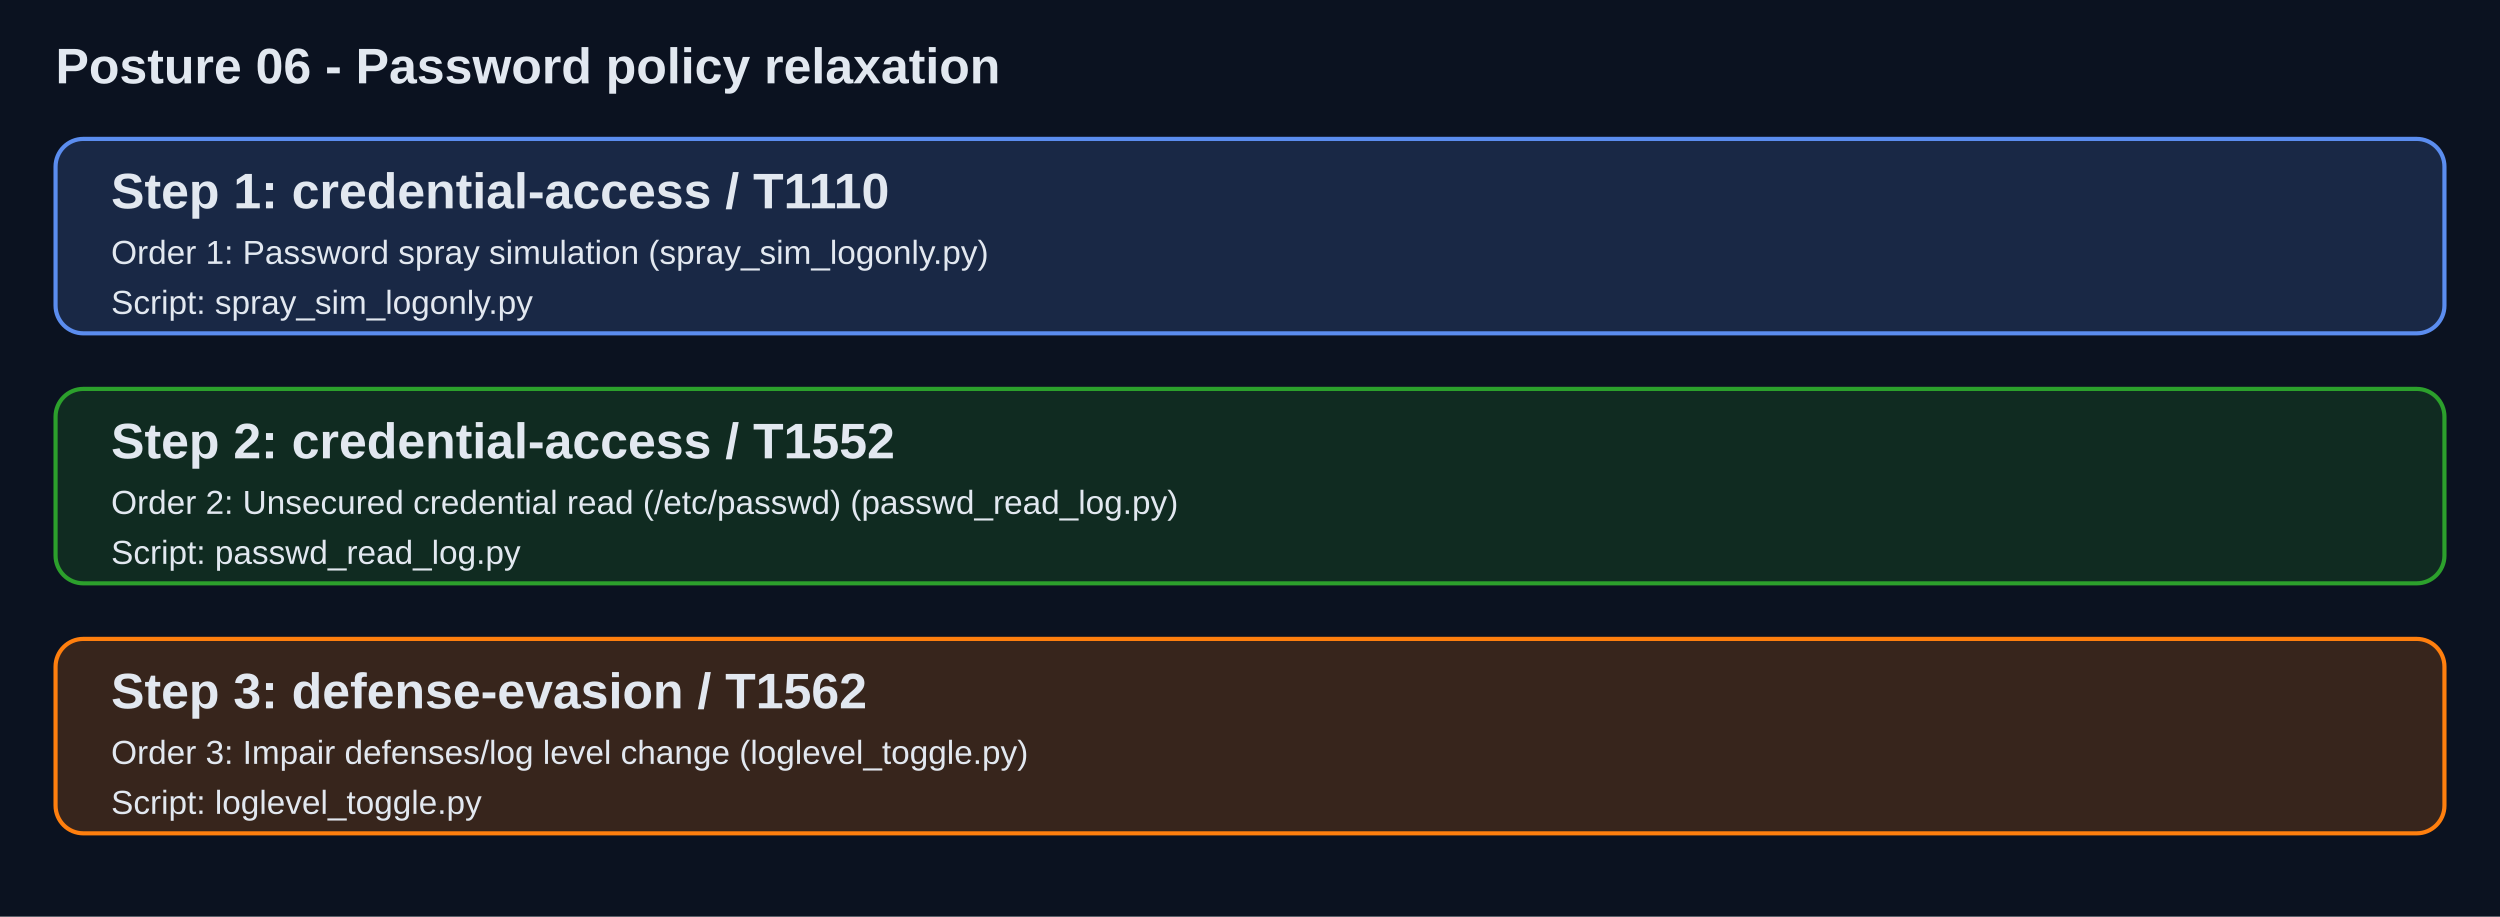
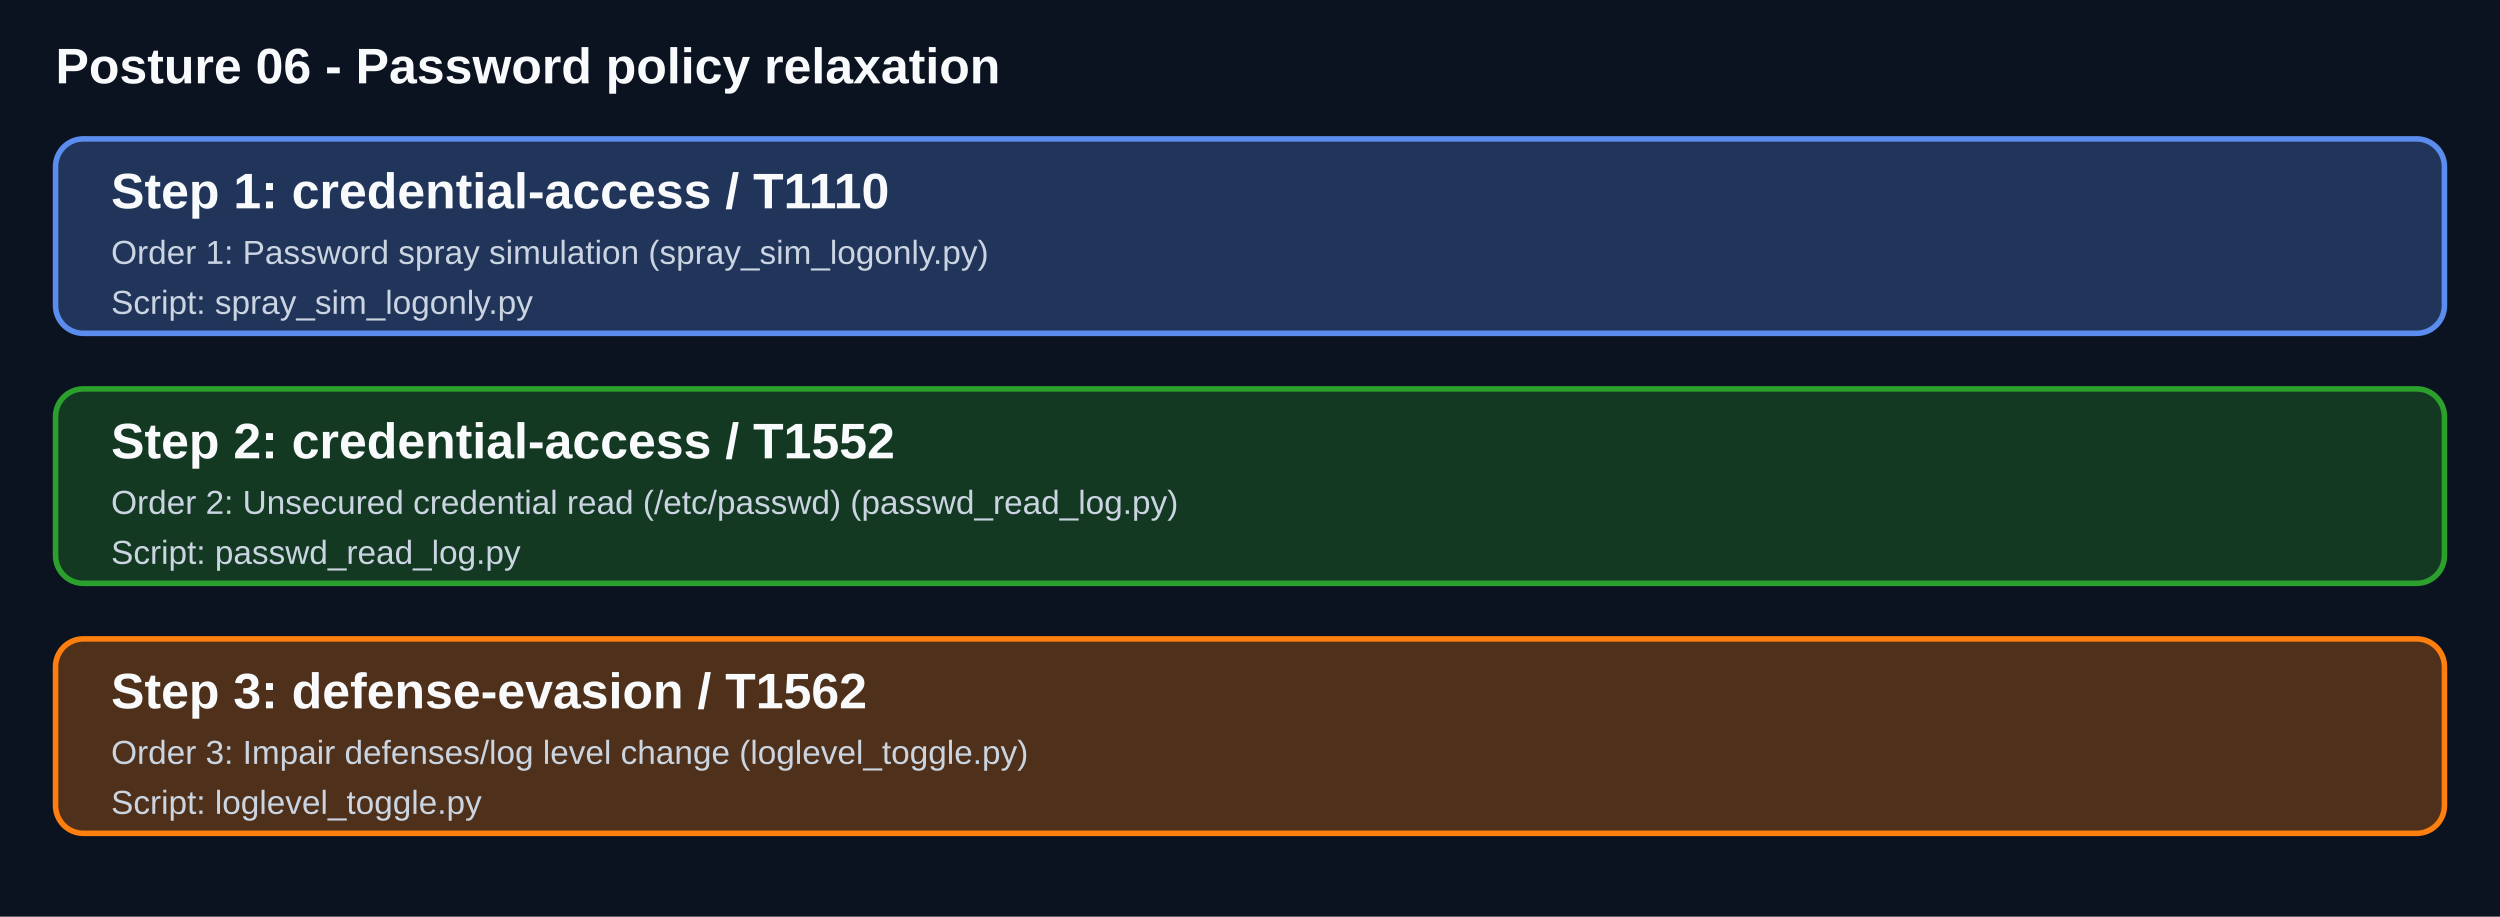
<svg xmlns="http://www.w3.org/2000/svg" width="900" height="330" viewBox="0 0 900 330">
  <rect width="100%" height="100%" fill="#0b1220" />
-   <style>text{font-family:Arial,Helvetica,sans-serif;font-size:14px;fill:#e2e8f0;} .hdr{font-size:18px;font-weight:bold;} .sub{font-size:12px;}</style>
+   <style>text{font-family:Arial,Helvetica,sans-serif;font-size:14px;fill:#f8fafc;} .hdr{font-size:18px;font-weight:bold;} .sub{font-size:12px;fill:#cbd5e1;}</style>
  <text x="20" y="30" class="hdr">Posture 06 - Password policy relaxation</text>
-   <rect x="20" y="50" width="860" height="70" rx="10" ry="10" fill="#5b8def" fill-opacity="0.18" stroke="#5b8def" stroke-width="1.5" />
+   <rect x="20" y="50" width="860" height="70" rx="10" ry="10" fill="#5b8def" fill-opacity="0.28" stroke="#5b8def" stroke-width="2" />
  <text x="40" y="75" class="hdr">Step 1: credential-access / T1110</text>
  <text x="40" y="95" class="sub">Order 1: Password spray simulation (spray_sim_logonly.py)</text>
  <text x="40" y="113" class="sub">Script: spray_sim_logonly.py</text>
-   <rect x="20" y="140" width="860" height="70" rx="10" ry="10" fill="#2ca02c" fill-opacity="0.18" stroke="#2ca02c" stroke-width="1.5" />
+   <rect x="20" y="140" width="860" height="70" rx="10" ry="10" fill="#2ca02c" fill-opacity="0.28" stroke="#2ca02c" stroke-width="2" />
  <text x="40" y="165" class="hdr">Step 2: credential-access / T1552</text>
  <text x="40" y="185" class="sub">Order 2: Unsecured credential read (/etc/passwd) (passwd_read_log.py)</text>
  <text x="40" y="203" class="sub">Script: passwd_read_log.py</text>
-   <rect x="20" y="230" width="860" height="70" rx="10" ry="10" fill="#ff7f0e" fill-opacity="0.18" stroke="#ff7f0e" stroke-width="1.5" />
+   <rect x="20" y="230" width="860" height="70" rx="10" ry="10" fill="#ff7f0e" fill-opacity="0.28" stroke="#ff7f0e" stroke-width="2" />
  <text x="40" y="255" class="hdr">Step 3: defense-evasion / T1562</text>
  <text x="40" y="275" class="sub">Order 3: Impair defenses/log level change (loglevel_toggle.py)</text>
  <text x="40" y="293" class="sub">Script: loglevel_toggle.py</text>
</svg>
